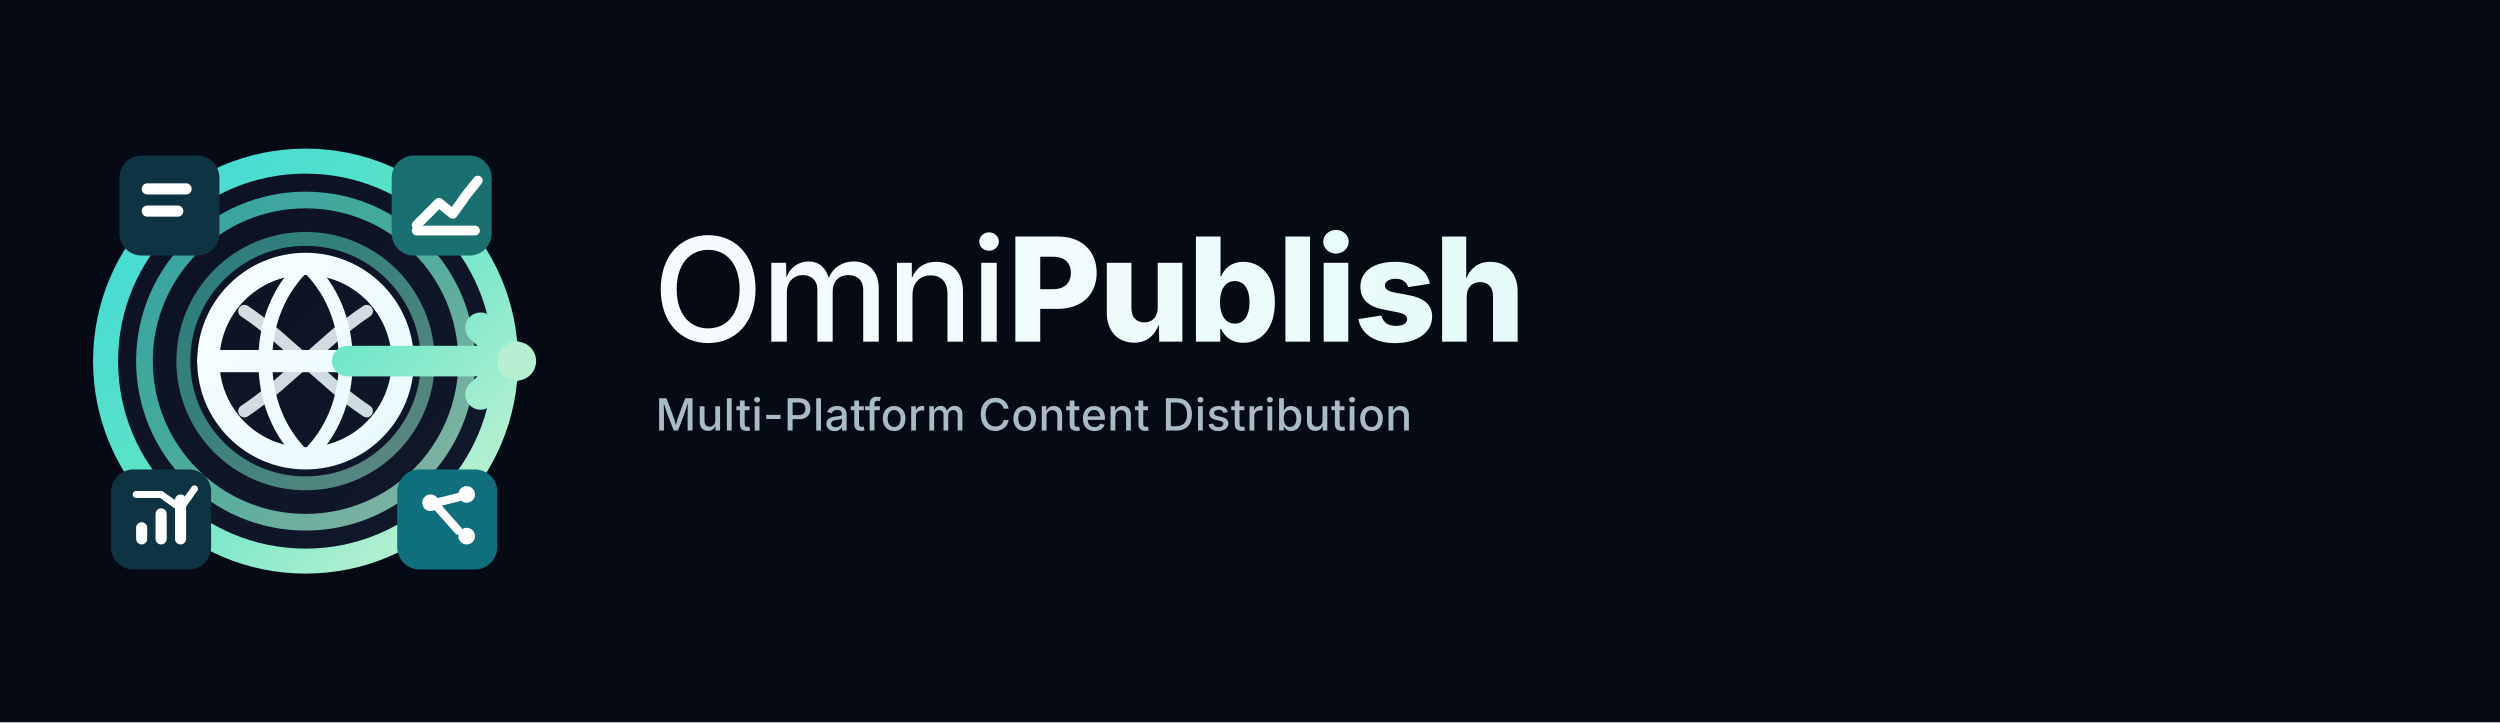
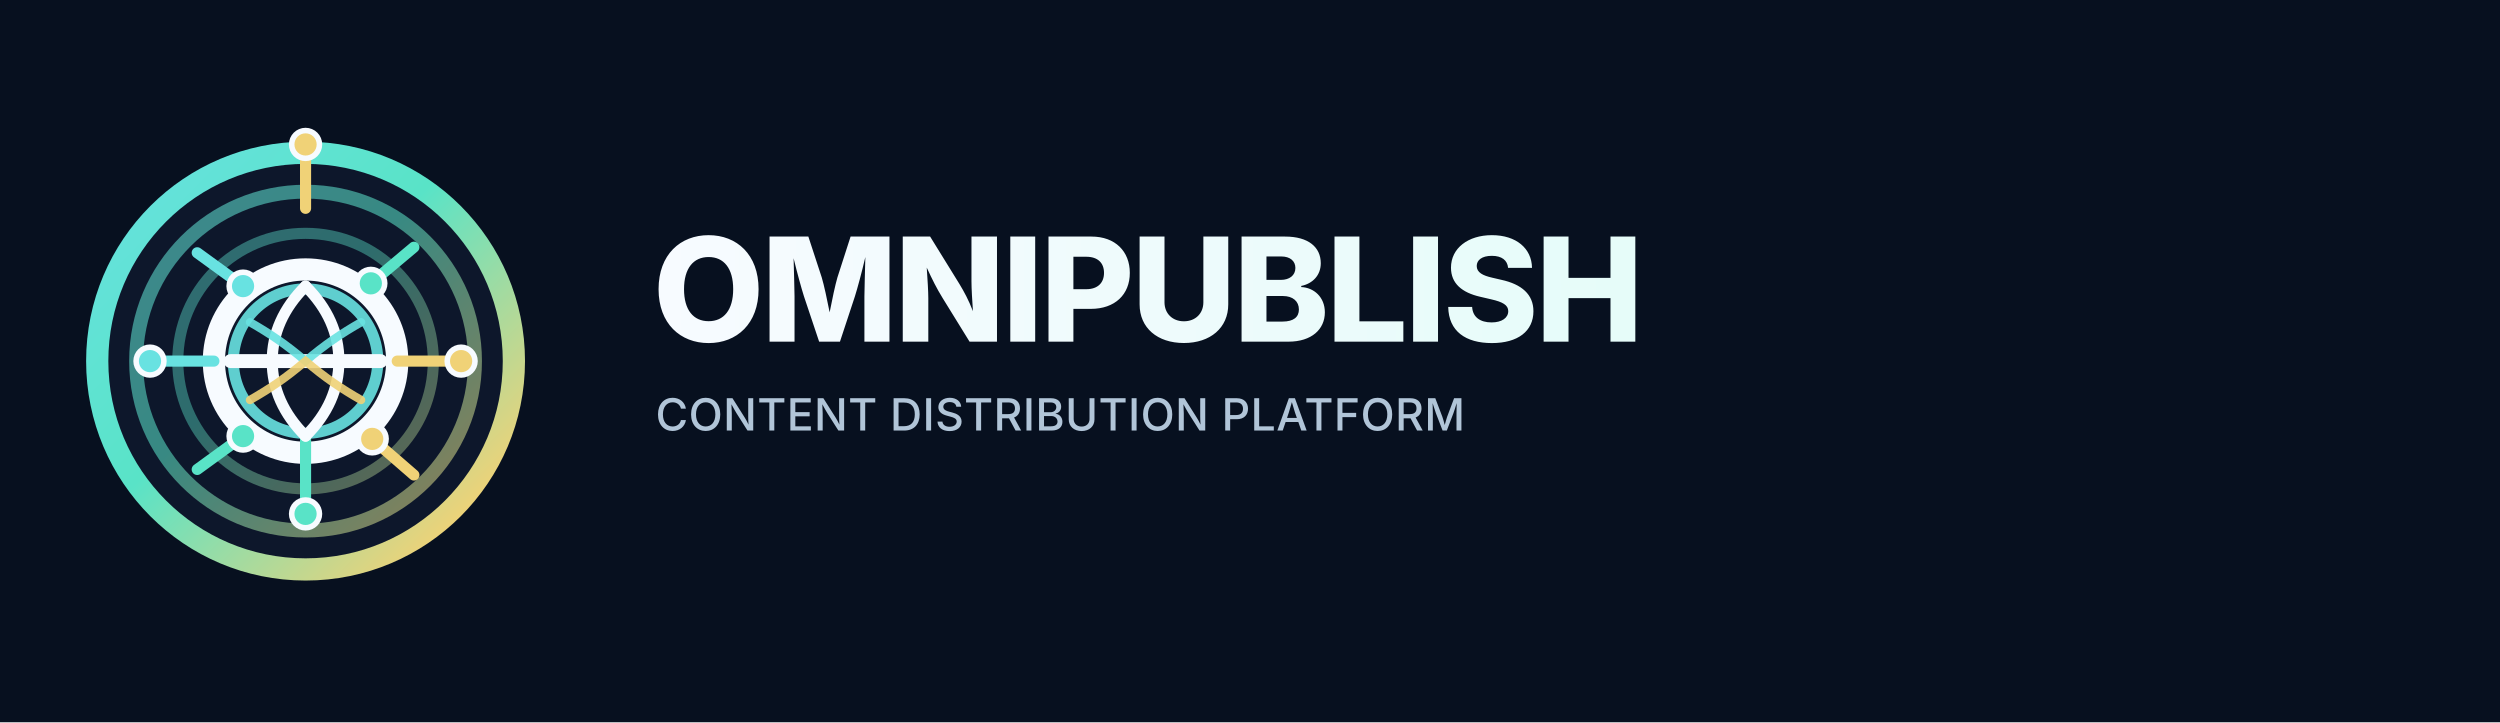
<svg xmlns="http://www.w3.org/2000/svg" width="1800" height="520" viewBox="0 0 1800 520" fill="none" role="img" aria-labelledby="title desc">
  <defs>
-     <linearGradient id="bg" x1="36" y1="40" x2="420" y2="480" gradientUnits="userSpaceOnUse">
-       <stop stop-color="#0B1020" />
-       <stop offset="1" stop-color="#111A2E" />
+     <linearGradient id="ring" x1="86" y1="92" x2="354" y2="356" gradientUnits="userSpaceOnUse">
+       <stop stop-color="#68E2E1" />
+       <stop offset="0.5" stop-color="#59E3C7" />
+       <stop offset="1" stop-color="#F0D277" />
    </linearGradient>
-     <linearGradient id="ring" x1="84" y1="88" x2="346" y2="348" gradientUnits="userSpaceOnUse">
-       <stop stop-color="#3DD7DB" />
-       <stop offset="0.5" stop-color="#59E3C7" />
-       <stop offset="1" stop-color="#B6F0D1" />
-     </linearGradient>
-     <linearGradient id="mark" x1="124" y1="124" x2="300" y2="300" gradientUnits="userSpaceOnUse">
-       <stop stop-color="#FFFFFF" />
-       <stop offset="1" stop-color="#E8FAFF" />
-     </linearGradient>
-     <linearGradient id="wordmark" x1="470" y1="130" x2="1510" y2="130" gradientUnits="userSpaceOnUse">
-       <stop stop-color="#F8FBFF" />
-       <stop offset="1" stop-color="#D9FBF4" />
+     <linearGradient id="wordmark" x1="470" y1="130" x2="1540" y2="130" gradientUnits="userSpaceOnUse">
+       <stop stop-color="#F7FBFF" />
+       <stop offset="1" stop-color="#DDFCF6" />
    </linearGradient>
  </defs>
-   <rect width="1800" height="520" fill="#060A14" />
-   <circle cx="220" cy="260" r="144" fill="url(#bg)" />
-   <circle cx="220" cy="260" r="144" stroke="url(#ring)" stroke-width="18" />
-   <circle cx="220" cy="260" r="116" stroke="url(#ring)" stroke-width="12" opacity="0.72" />
-   <circle cx="220" cy="260" r="88" stroke="url(#ring)" stroke-width="10" opacity="0.52" />
-   <circle cx="220" cy="260" r="70" fill="none" stroke="url(#mark)" stroke-width="16" />
-   <path d="M150 260H290" stroke="url(#mark)" stroke-width="16" stroke-linecap="round" />
-   <path d="M220 190C201 208 191 232 191 260C191 288 201 312 220 330" stroke="url(#mark)" stroke-width="10" stroke-linecap="round" />
-   <path d="M220 190C239 208 249 232 249 260C249 288 239 312 220 330" stroke="url(#mark)" stroke-width="10" stroke-linecap="round" />
-   <path d="M176 224C194 236 206 248 220 260C234 248 246 236 264 224" stroke="url(#mark)" stroke-width="9" stroke-linecap="round" opacity="0.86" />
-   <path d="M176 296C194 284 206 272 220 260C234 272 246 284 264 296" stroke="url(#mark)" stroke-width="9" stroke-linecap="round" opacity="0.86" />
-   <path d="M250 260H372L346 236M372 260L346 284" stroke="url(#ring)" stroke-width="22" stroke-linecap="round" stroke-linejoin="round" />
-   <circle cx="372" cy="260" r="14" fill="#B6F0D1" />
-   <g transform="translate(86 112)">
-     <rect x="0" y="0" width="72" height="72" rx="16" fill="#0E3342" />
-     <path d="M20 24H48" stroke="white" stroke-width="8" stroke-linecap="round" />
-     <path d="M20 40H42" stroke="white" stroke-width="8" stroke-linecap="round" />
+   <rect width="1800" height="520" fill="#07101F" />
+   <g>
+     <circle cx="220" cy="260" r="150" fill="#0D172B" />
+     <circle cx="220" cy="260" r="150" stroke="url(#ring)" stroke-width="16" />
+     <circle cx="220" cy="260" r="122" stroke="url(#ring)" stroke-width="10" opacity="0.56" />
+     <circle cx="220" cy="260" r="92" stroke="url(#ring)" stroke-width="8" opacity="0.42" />
+     <circle cx="220" cy="260" r="66" fill="none" stroke="#F7FBFF" stroke-width="16" />
+     <circle cx="220" cy="260" r="52" fill="none" stroke="#68E2E1" stroke-width="8" opacity="0.9" />
+     <path d="M220 150V105" stroke="#F0D277" stroke-width="8" stroke-linecap="round" />
+     <path d="M220 370V315" stroke="#59E3C7" stroke-width="8" stroke-linecap="round" />
+     <path d="M110 260H154" stroke="#68E2E1" stroke-width="8" stroke-linecap="round" />
+     <path d="M286 260H330" stroke="#F0D277" stroke-width="8" stroke-linecap="round" />
+     <path d="M142 182L175 206" stroke="#68E2E1" stroke-width="8" stroke-linecap="round" />
+     <path d="M298 178L267 204" stroke="#59E3C7" stroke-width="8" stroke-linecap="round" />
+     <path d="M142 338L175 314" stroke="#59E3C7" stroke-width="8" stroke-linecap="round" />
+     <path d="M298 342L268 316" stroke="#F0D277" stroke-width="8" stroke-linecap="round" />
+     <circle cx="220" cy="104" r="10" fill="#F0D277" stroke="#F7FBFF" stroke-width="4" />
+     <circle cx="220" cy="370" r="10" fill="#59E3C7" stroke="#F7FBFF" stroke-width="4" />
+     <circle cx="108" cy="260" r="10" fill="#68E2E1" stroke="#F7FBFF" stroke-width="4" />
+     <circle cx="332" cy="260" r="10" fill="#F0D277" stroke="#F7FBFF" stroke-width="4" />
+     <circle cx="175" cy="206" r="10" fill="#68E2E1" stroke="#F7FBFF" stroke-width="4" />
+     <circle cx="267" cy="204" r="10" fill="#59E3C7" stroke="#F7FBFF" stroke-width="4" />
+     <circle cx="175" cy="314" r="10" fill="#59E3C7" stroke="#F7FBFF" stroke-width="4" />
+     <circle cx="268" cy="316" r="10" fill="#F0D277" stroke="#F7FBFF" stroke-width="4" />
+     <path d="M166 260H274" stroke="#F7FBFF" stroke-width="10" stroke-linecap="round" />
+     <path d="M220 206C204 222 196 240 196 260C196 280 204 298 220 314" stroke="#F7FBFF" stroke-width="8" stroke-linecap="round" />
+     <path d="M220 206C236 222 244 240 244 260C244 280 236 298 220 314" stroke="#F7FBFF" stroke-width="8" stroke-linecap="round" />
+     <path d="M180 232C194 240 206 248 220 260C234 248 246 240 260 232" stroke="#68E2E1" stroke-width="6" stroke-linecap="round" opacity="0.9" />
+     <path d="M180 288C194 280 206 272 220 260C234 272 246 280 260 288" stroke="#F0D277" stroke-width="6" stroke-linecap="round" opacity="0.9" />
  </g>
-   <g transform="translate(282 112)">
-     <rect x="0" y="0" width="72" height="72" rx="16" fill="#1A6F71" />
-     <path d="M18 50L34 34L44 42L54 28L62 18" stroke="white" stroke-width="7" stroke-linecap="round" stroke-linejoin="round" />
-     <path d="M18 54H60" stroke="white" stroke-width="7" stroke-linecap="round" />
-   </g>
-   <g transform="translate(80 338)">
-     <rect x="0" y="0" width="72" height="72" rx="16" fill="#0E3342" />
-     <rect x="18" y="38" width="8" height="16" rx="4" fill="white" />
-     <rect x="32" y="28" width="8" height="26" rx="4" fill="white" />
-     <rect x="46" y="18" width="8" height="36" rx="4" fill="white" />
-     <path d="M18 18L36 18L50 28L60 14" stroke="white" stroke-width="5" stroke-linecap="round" stroke-linejoin="round" />
-   </g>
-   <g transform="translate(286 338)">
-     <rect x="0" y="0" width="72" height="72" rx="16" fill="#0F6F7C" />
-     <circle cx="24" cy="24" r="6" fill="white" />
-     <circle cx="50" cy="18" r="6" fill="white" />
-     <circle cx="50" cy="48" r="6" fill="white" />
-     <path d="M28 24L44 20" stroke="white" stroke-width="6" stroke-linecap="round" />
-     <path d="M28 26L44 44" stroke="white" stroke-width="6" stroke-linecap="round" />
-   </g>
-   <text x="470" y="246" fill="url(#wordmark)" font-family="Inter, Segoe UI, Arial, sans-serif" font-size="104" font-weight="500" letter-spacing="-1.9">
-     Omni<tspan font-weight="800">Publish</tspan>
+   <text x="470" y="246" fill="url(#wordmark)" font-family="Inter, Segoe UI, Arial, sans-serif" font-size="104" font-weight="800" letter-spacing="-2.2">
+     OMNIPUBLISH
  </text>
-   <text x="472" y="310" fill="#A9BCC4" font-family="Inter, Segoe UI, Arial, sans-serif" font-size="32" font-weight="500" letter-spacing="0.3">
-     Multi-Platform Content Distribution
+   <text x="472" y="310" fill="#B1C5D8" font-family="Inter, Segoe UI, Arial, sans-serif" font-size="32" font-weight="500" letter-spacing="0.35">
+     CONTENT DISTRIBUTION PLATFORM
  </text>
</svg>
